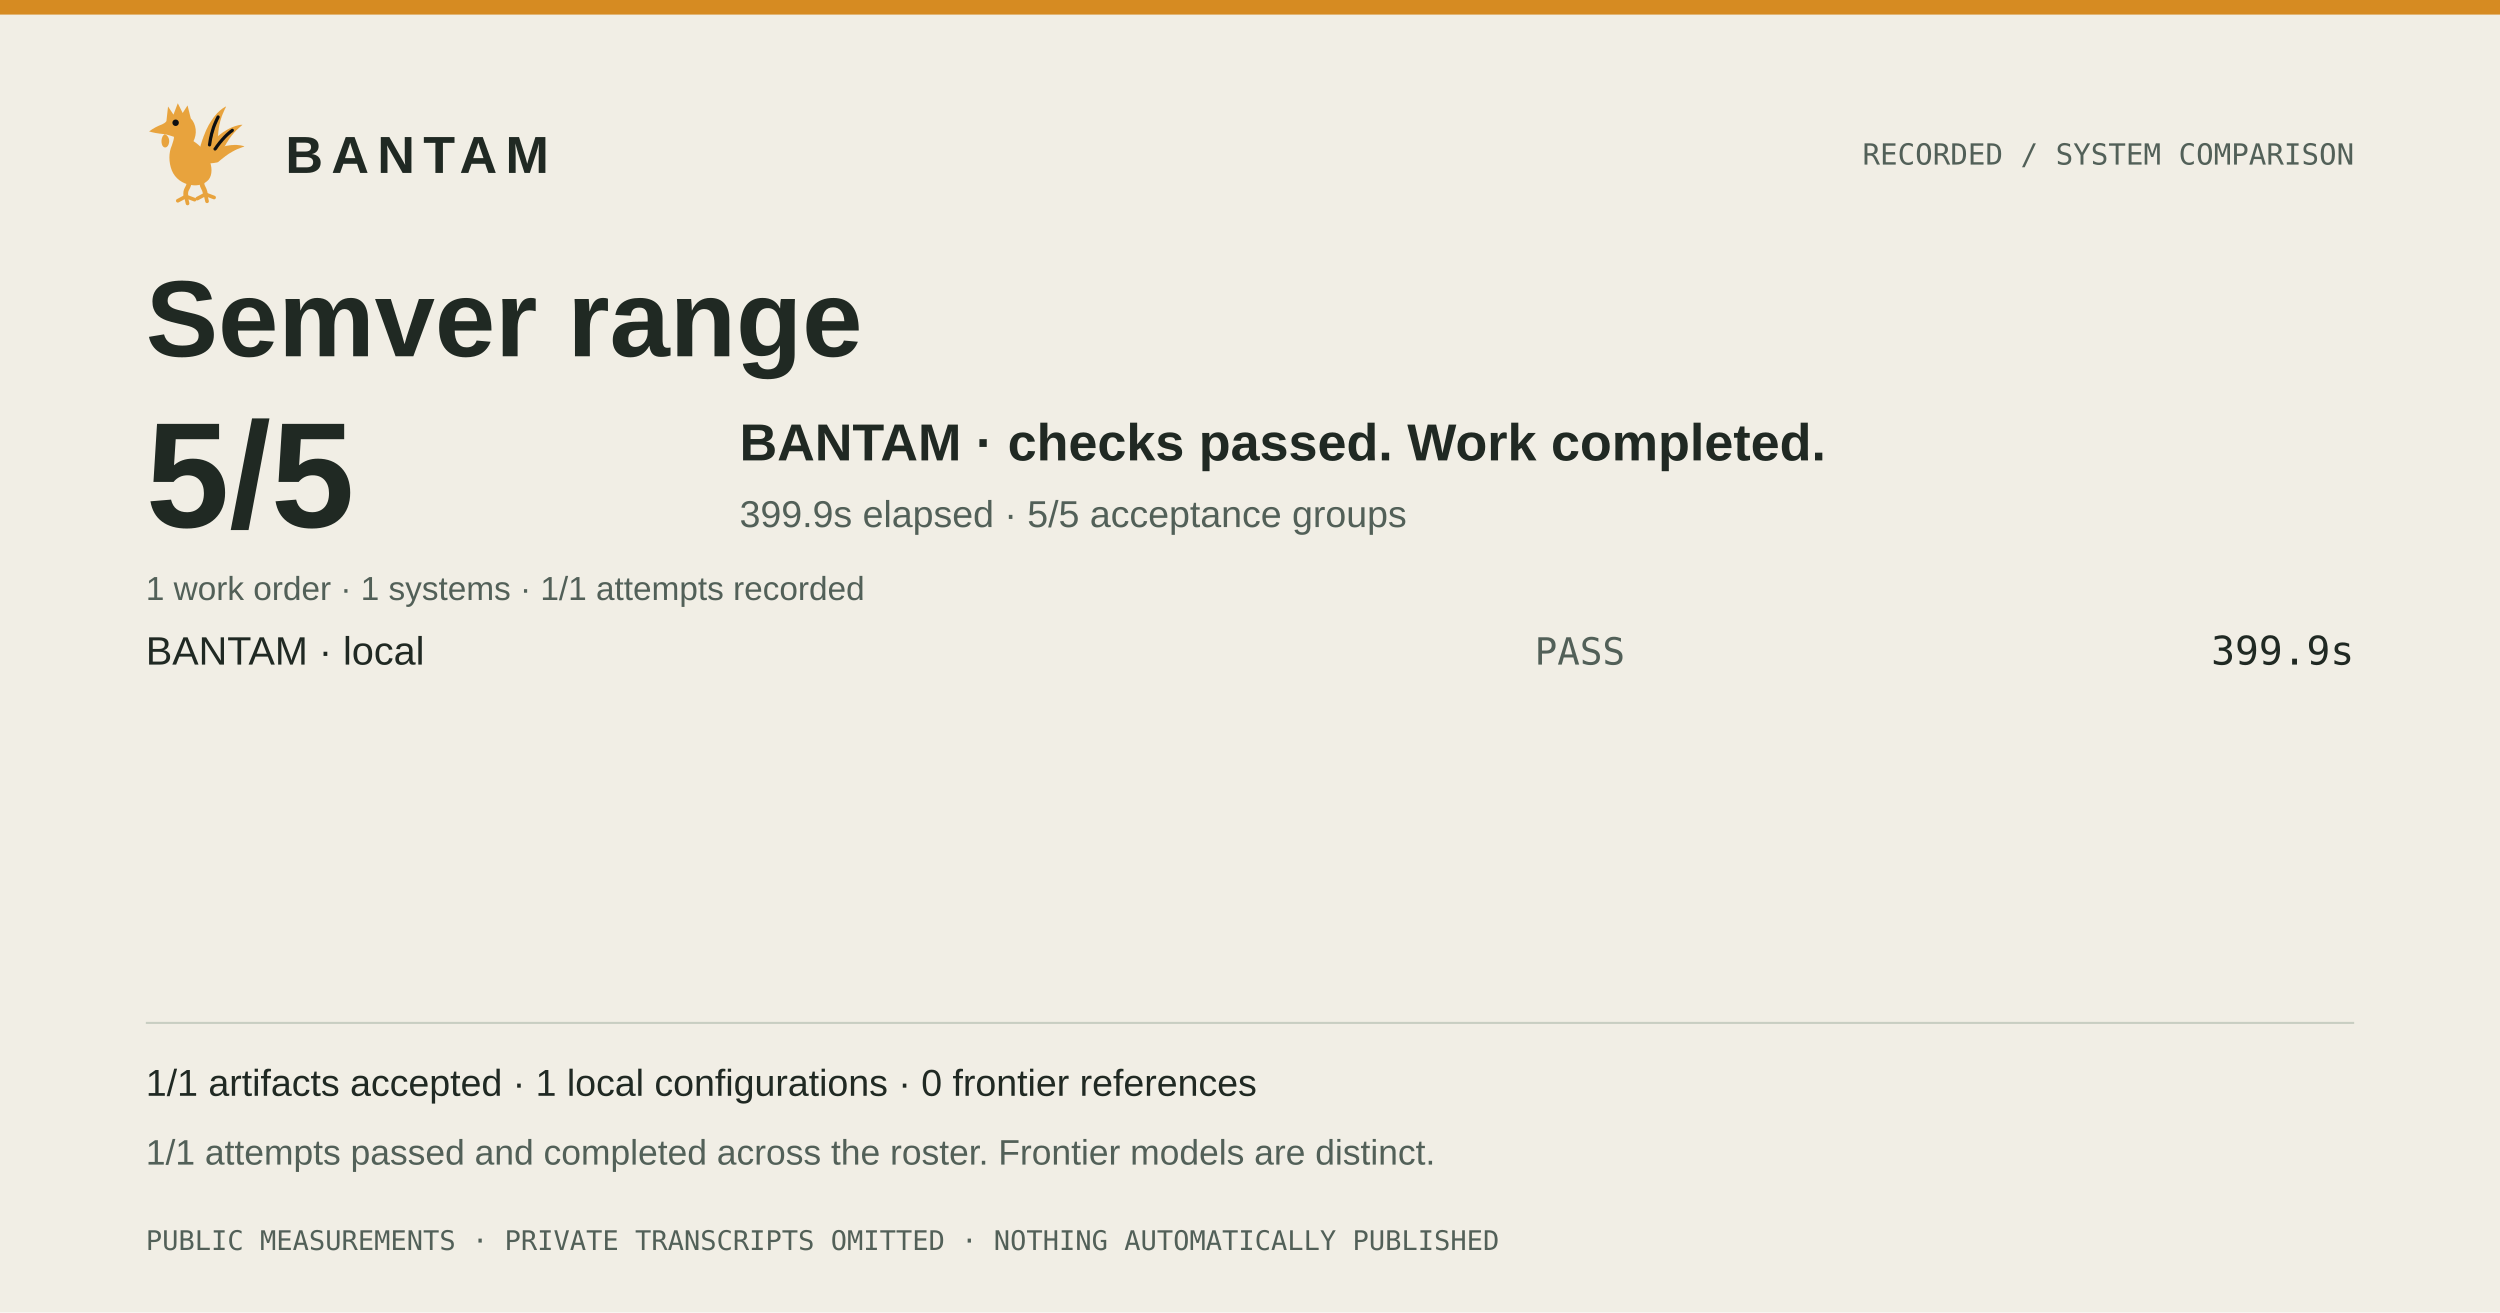
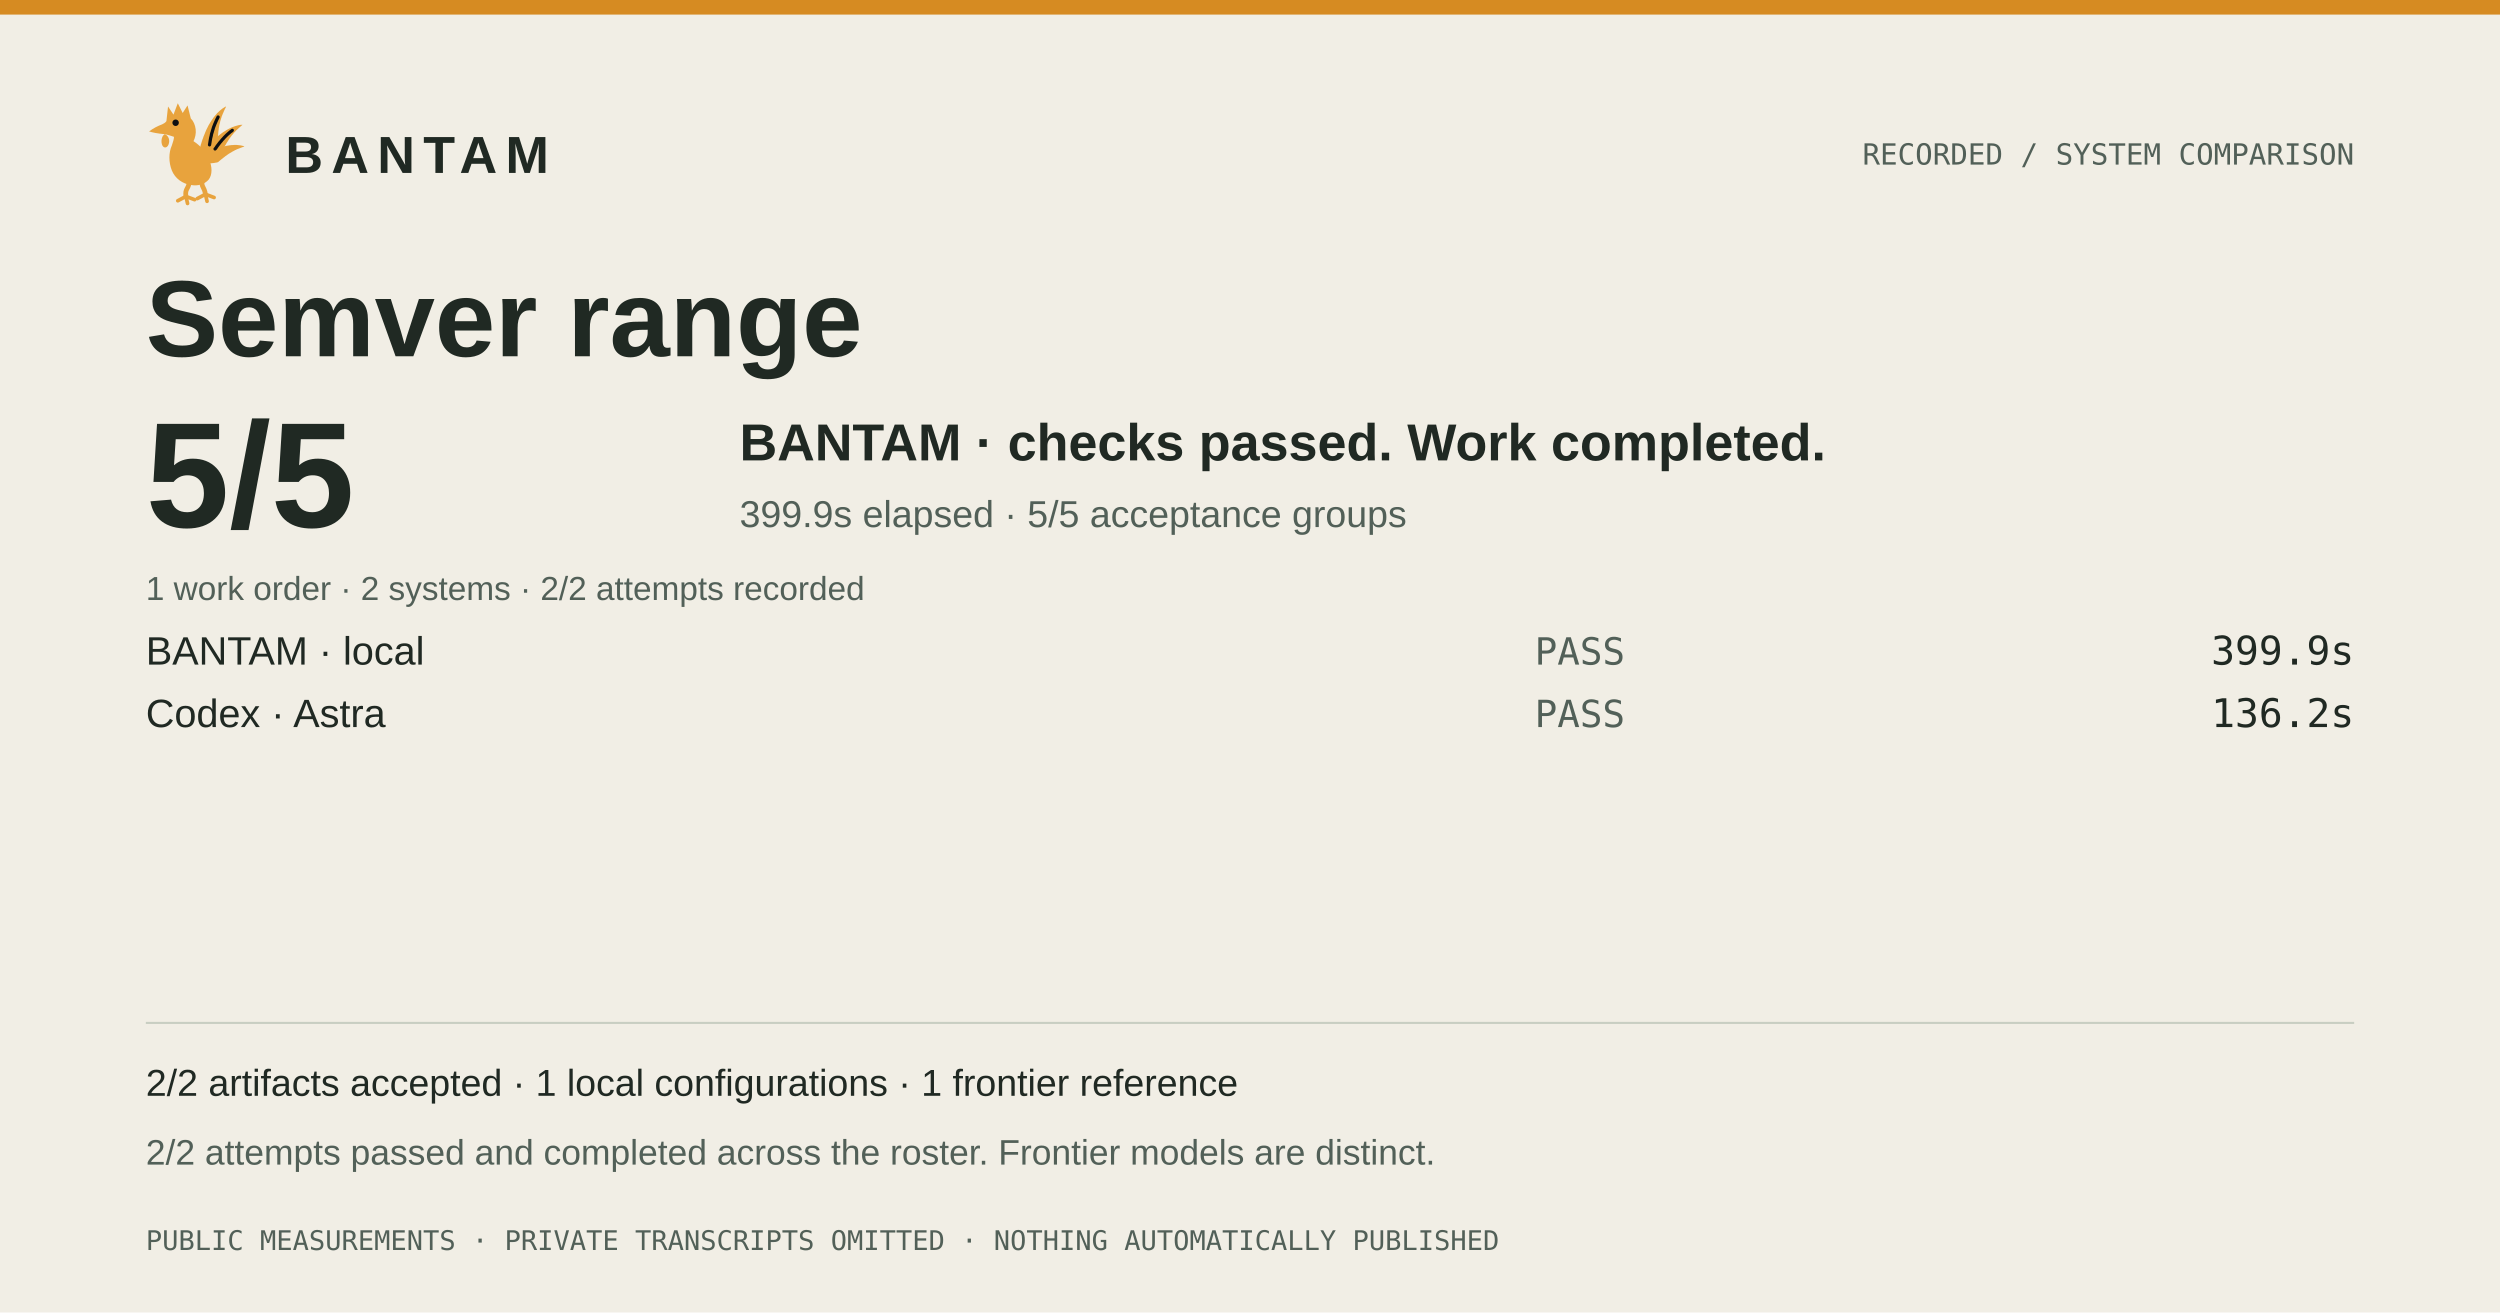
<svg xmlns="http://www.w3.org/2000/svg" width="1200" height="630" viewBox="0 0 1200 630" role="img" aria-label="BANTAM recorded system comparison">
  <rect width="1200" height="630" fill="#f1eee5" />
  <rect width="1200" height="7" fill="#d68b22" />
  <svg x="70" y="48" width="52" height="52" viewBox="0 0 100 100" color="#e8a33d">
    <g fill="#e8a33d">
      <path d="M61.0 56.4L61.7 55.3L62.4 54.1L63.1 53.0L63.7 51.8L64.3 50.7L64.9 49.5L65.5 48.4L66.1 47.3L66.5 46.1L66.5 45.0L66.4 43.8L66.4 42.6L66.4 41.4L66.4 40.2L66.4 39.1L66.4 37.9L66.5 36.7L66.5 35.6L66.5 34.4L66.6 33.3L66.7 32.1L66.8 31.0L66.9 29.8L67.0 28.7L67.2 27.5L67.3 26.4L67.5 25.2L67.7 24.1L67.9 22.9L68.2 21.8L68.5 20.7L68.7 19.5L69.1 18.4L69.4 17.3L69.8 16.1L70.1 15.0L70.6 13.9L71.0 12.8L71.5 11.7L72.0 10.5L72.5 9.4L73.0 8.3L73.6 7.2L74.1 5.9L74.1 5.9L72.9 6.5L71.8 7.2L70.7 7.9L69.7 8.7L68.7 9.5L67.7 10.4L66.8 11.3L65.8 12.2L65.0 13.2L64.1 14.2L63.3 15.2L62.4 16.3L61.7 17.4L60.9 18.5L60.2 19.6L59.5 20.7L58.8 21.9L58.1 23.0L57.5 24.2L56.9 25.4L56.3 26.6L55.7 27.8L55.2 29.0L54.7 30.2L54.2 31.5L53.7 32.7L53.2 33.9L52.8 35.2L52.3 36.4L51.9 37.7L51.5 38.9L51.1 40.2L50.7 41.4L50.4 42.7L50.0 43.9L50.1 45.2L50.4 46.5L50.6 47.8L51.0 49.1L51.3 50.4L51.7 51.7L52.1 53.0L52.6 54.3L53.0 55.6Z" />
      <path d="M60.1 57.9L61.1 57.3L62.1 56.7L63.1 56.0L64.0 55.4L64.9 54.7L65.9 54.1L66.8 53.4L67.6 52.8L68.4 52.0L68.8 51.1L69.2 50.1L69.7 49.2L70.1 48.3L70.5 47.4L71.0 46.4L71.4 45.5L71.9 44.6L72.4 43.7L72.8 42.8L73.3 41.9L73.8 41.1L74.3 40.2L74.8 39.3L75.4 38.5L75.9 37.6L76.5 36.8L77.0 35.9L77.6 35.1L78.2 34.3L78.8 33.5L79.4 32.6L80.1 31.9L80.7 31.1L81.4 30.3L82.1 29.5L82.8 28.8L83.5 28.0L84.3 27.3L85.1 26.6L85.8 25.9L86.7 25.1L87.5 24.4L88.3 23.7L89.2 22.9L89.2 22.9L88.0 22.9L86.9 23.0L85.8 23.2L84.7 23.5L83.6 23.8L82.5 24.1L81.4 24.5L80.3 24.9L79.3 25.3L78.2 25.8L77.2 26.3L76.2 26.8L75.1 27.4L74.1 28.0L73.2 28.6L72.2 29.2L71.2 29.8L70.3 30.5L69.3 31.2L68.4 31.9L67.5 32.6L66.6 33.3L65.7 34.1L64.8 34.8L64.0 35.6L63.1 36.4L62.3 37.2L61.4 38.0L60.6 38.8L59.8 39.6L59.0 40.4L58.2 41.2L57.4 42.1L56.7 42.9L55.9 43.7L55.5 44.8L55.2 45.9L55.0 47.1L54.7 48.2L54.5 49.4L54.3 50.5L54.2 51.7L54.1 52.9L53.9 54.1Z" />
      <path d="M58.6 58.5L59.5 58.5L60.5 58.4L61.4 58.3L62.3 58.2L63.2 58.1L64.1 57.9L65.0 57.8L65.8 57.6L66.6 57.4L67.2 56.9L67.9 56.3L68.5 55.8L69.1 55.3L69.7 54.8L70.4 54.3L71.0 53.8L71.6 53.3L72.3 52.8L72.9 52.3L73.5 51.8L74.2 51.4L74.8 50.9L75.5 50.4L76.1 50.0L76.8 49.5L77.5 49.1L78.2 48.7L78.9 48.3L79.5 47.9L80.2 47.5L81.0 47.1L81.7 46.7L82.4 46.3L83.1 46.0L83.9 45.6L84.6 45.3L85.4 45.0L86.2 44.7L86.9 44.4L87.7 44.1L88.5 43.8L89.3 43.5L90.2 43.2L91.0 42.9L91.0 42.9L90.2 42.5L89.3 42.3L88.4 42.1L87.6 41.9L86.7 41.8L85.8 41.7L84.9 41.6L84.0 41.5L83.1 41.5L82.2 41.5L81.3 41.5L80.4 41.6L79.5 41.6L78.6 41.7L77.7 41.8L76.8 41.9L75.9 42.1L75.0 42.2L74.1 42.4L73.2 42.6L72.3 42.8L71.4 43.0L70.5 43.2L69.6 43.5L68.8 43.7L67.9 44.0L67.0 44.2L66.2 44.5L65.3 44.8L64.5 45.1L63.6 45.4L62.8 45.7L61.9 46.0L61.1 46.3L60.3 46.7L59.6 47.3L59.0 48.0L58.5 48.7L57.9 49.5L57.4 50.2L56.9 51.0L56.4 51.8L55.9 52.6L55.4 53.5Z" />
      <path d="M58.8 41.4L59.0 40.2L59.2 39.0L59.4 37.7L59.6 36.5L59.8 35.3L60.1 34.1L60.4 32.9L60.6 31.7L60.9 30.6L61.3 29.4L61.6 28.2L62.0 27.0L62.3 25.9L62.7 24.7L63.2 23.5L63.6 22.4L64.1 21.3L64.6 20.1L65.1 19.0L65.6 17.9L66.2 16.8L66.7 15.7" stroke="#0d0f12" stroke-width="3.0" fill="none" stroke-linecap="round" />
      <path d="M63.9 45.2L64.6 44.4L65.2 43.5L65.8 42.6L66.4 41.8L67.1 40.9L67.7 40.1L68.4 39.2L69.1 38.4L69.8 37.6L70.4 36.8L71.2 36.0L71.9 35.2L72.6 34.4L73.4 33.6L74.1 32.9L74.9 32.1L75.7 31.4L76.5 30.7L77.3 30.0L78.1 29.3L79.0 28.7L79.8 28.0" stroke="#0d0f12" stroke-width="3.0" fill="none" stroke-linecap="round" />
      <path d="M3 29C7 26 11 24 15 22.5C16.5 21.8 18 21 19 19.5L20.5 6L25.5 13.5L29.5 3L34 12L38.5 5L41.5 17C44 19.5 45.5 23 46 27C46.5 31 45.5 35 44 38C50 42 55 47 58 54C61.5 61.5 61.5 69 58 73.5C54 78 48 79.5 42 78.5C34 77.5 27 72.5 24 65C21 57.5 21 48.5 24 42C25 39 26 36 26 34C23 33 20 32 17 31.5C11 31 6 30 3 29Z" />
      <path d="M17.5 31.5C21 33 22.5 37 21 41C19.5 45 15.8 44.6 14.8 40.8C13.8 37 15 32.8 17.5 31.5Z" />
      <path d="M40 76.5C39 82.5 36 82 37 89" stroke="currentColor" stroke-width="4.4" stroke-linecap="round" fill="none" />
      <path d="M29.5 93L37 89L45 92M37 89L38.5 95.5" stroke="currentColor" stroke-width="3.4" stroke-linecap="round" stroke-linejoin="round" fill="none" />
      <path d="M52 74.5C51 80.5 54 80 55 87" stroke="currentColor" stroke-width="4.4" stroke-linecap="round" fill="none" />
      <path d="M47.5 91L55 87L63 90M55 87L56.5 93.5" stroke="currentColor" stroke-width="3.4" stroke-linecap="round" stroke-linejoin="round" fill="none" />
      <circle cx="27.5" cy="21" r="3" fill="#0d0f12" />
    </g>
  </svg>
  <text x="137" y="83" fill="#202923" font-family="Arial,sans-serif" font-size="25" font-weight="700" letter-spacing="4">BANTAM</text>
  <text x="1130" y="79" text-anchor="end" fill="#526058" font-family="monospace" font-size="14">RECORDED / SYSTEM COMPARISON</text>
  <text x="70" y="171" fill="#202923" font-family="Arial,sans-serif" font-size="52" font-weight="700">Semver range</text>
  <text x="70" y="253" fill="#202923" font-family="Arial,sans-serif" font-size="72" font-weight="700">5/5</text>
  <text x="355" y="221" fill="#202923" font-family="Arial,sans-serif" font-size="25" font-weight="700">BANTAM · checks passed. Work completed.</text>
  <text x="355" y="253" fill="#526058" font-family="Arial,sans-serif" font-size="18">399.9s elapsed · 5/5 acceptance groups</text>
-   <text x="70" y="288" fill="#526058" font-family="Arial,sans-serif" font-size="16">1 work order · 1 systems · 1/1 attempts recorded</text>
+   <text x="70" y="288" fill="#526058" font-family="Arial,sans-serif" font-size="16">1 work order · 2 systems · 2/2 attempts recorded</text>
  <text x="70" y="319" fill="#202923" font-family="Arial,sans-serif" font-size="19">BANTAM · local</text>
  <text x="780" y="319" text-anchor="end" fill="#526058" font-family="monospace" font-size="18">PASS</text>
  <text x="1130" y="319" text-anchor="end" fill="#202923" font-family="monospace" font-size="19">399.9s</text>
+   <text x="70" y="349" fill="#202923" font-family="Arial,sans-serif" font-size="19">Codex · Astra</text>
+   <text x="780" y="349" text-anchor="end" fill="#526058" font-family="monospace" font-size="18">PASS</text>
+   <text x="1130" y="349" text-anchor="end" fill="#202923" font-family="monospace" font-size="19">136.2s</text>
  <line x1="70" y1="491" x2="1130" y2="491" stroke="#c8cec2" />
-   <text x="70" y="526" fill="#202923" font-family="Arial,sans-serif" font-size="18">1/1 artifacts accepted · 1 local configurations · 0 frontier references</text>
-   <text x="70" y="559" fill="#526058" font-family="Arial,sans-serif" font-size="17">1/1 attempts passed and completed across the roster. Frontier models are distinct.</text>
+   <text x="70" y="526" fill="#202923" font-family="Arial,sans-serif" font-size="18">2/2 artifacts accepted · 1 local configurations · 1 frontier reference</text>
+   <text x="70" y="559" fill="#526058" font-family="Arial,sans-serif" font-size="17">2/2 attempts passed and completed across the roster. Frontier models are distinct.</text>
  <text x="70" y="600" fill="#526058" font-family="monospace" font-size="13">PUBLIC MEASUREMENTS · PRIVATE TRANSCRIPTS OMITTED · NOTHING AUTOMATICALLY PUBLISHED</text>
</svg>
